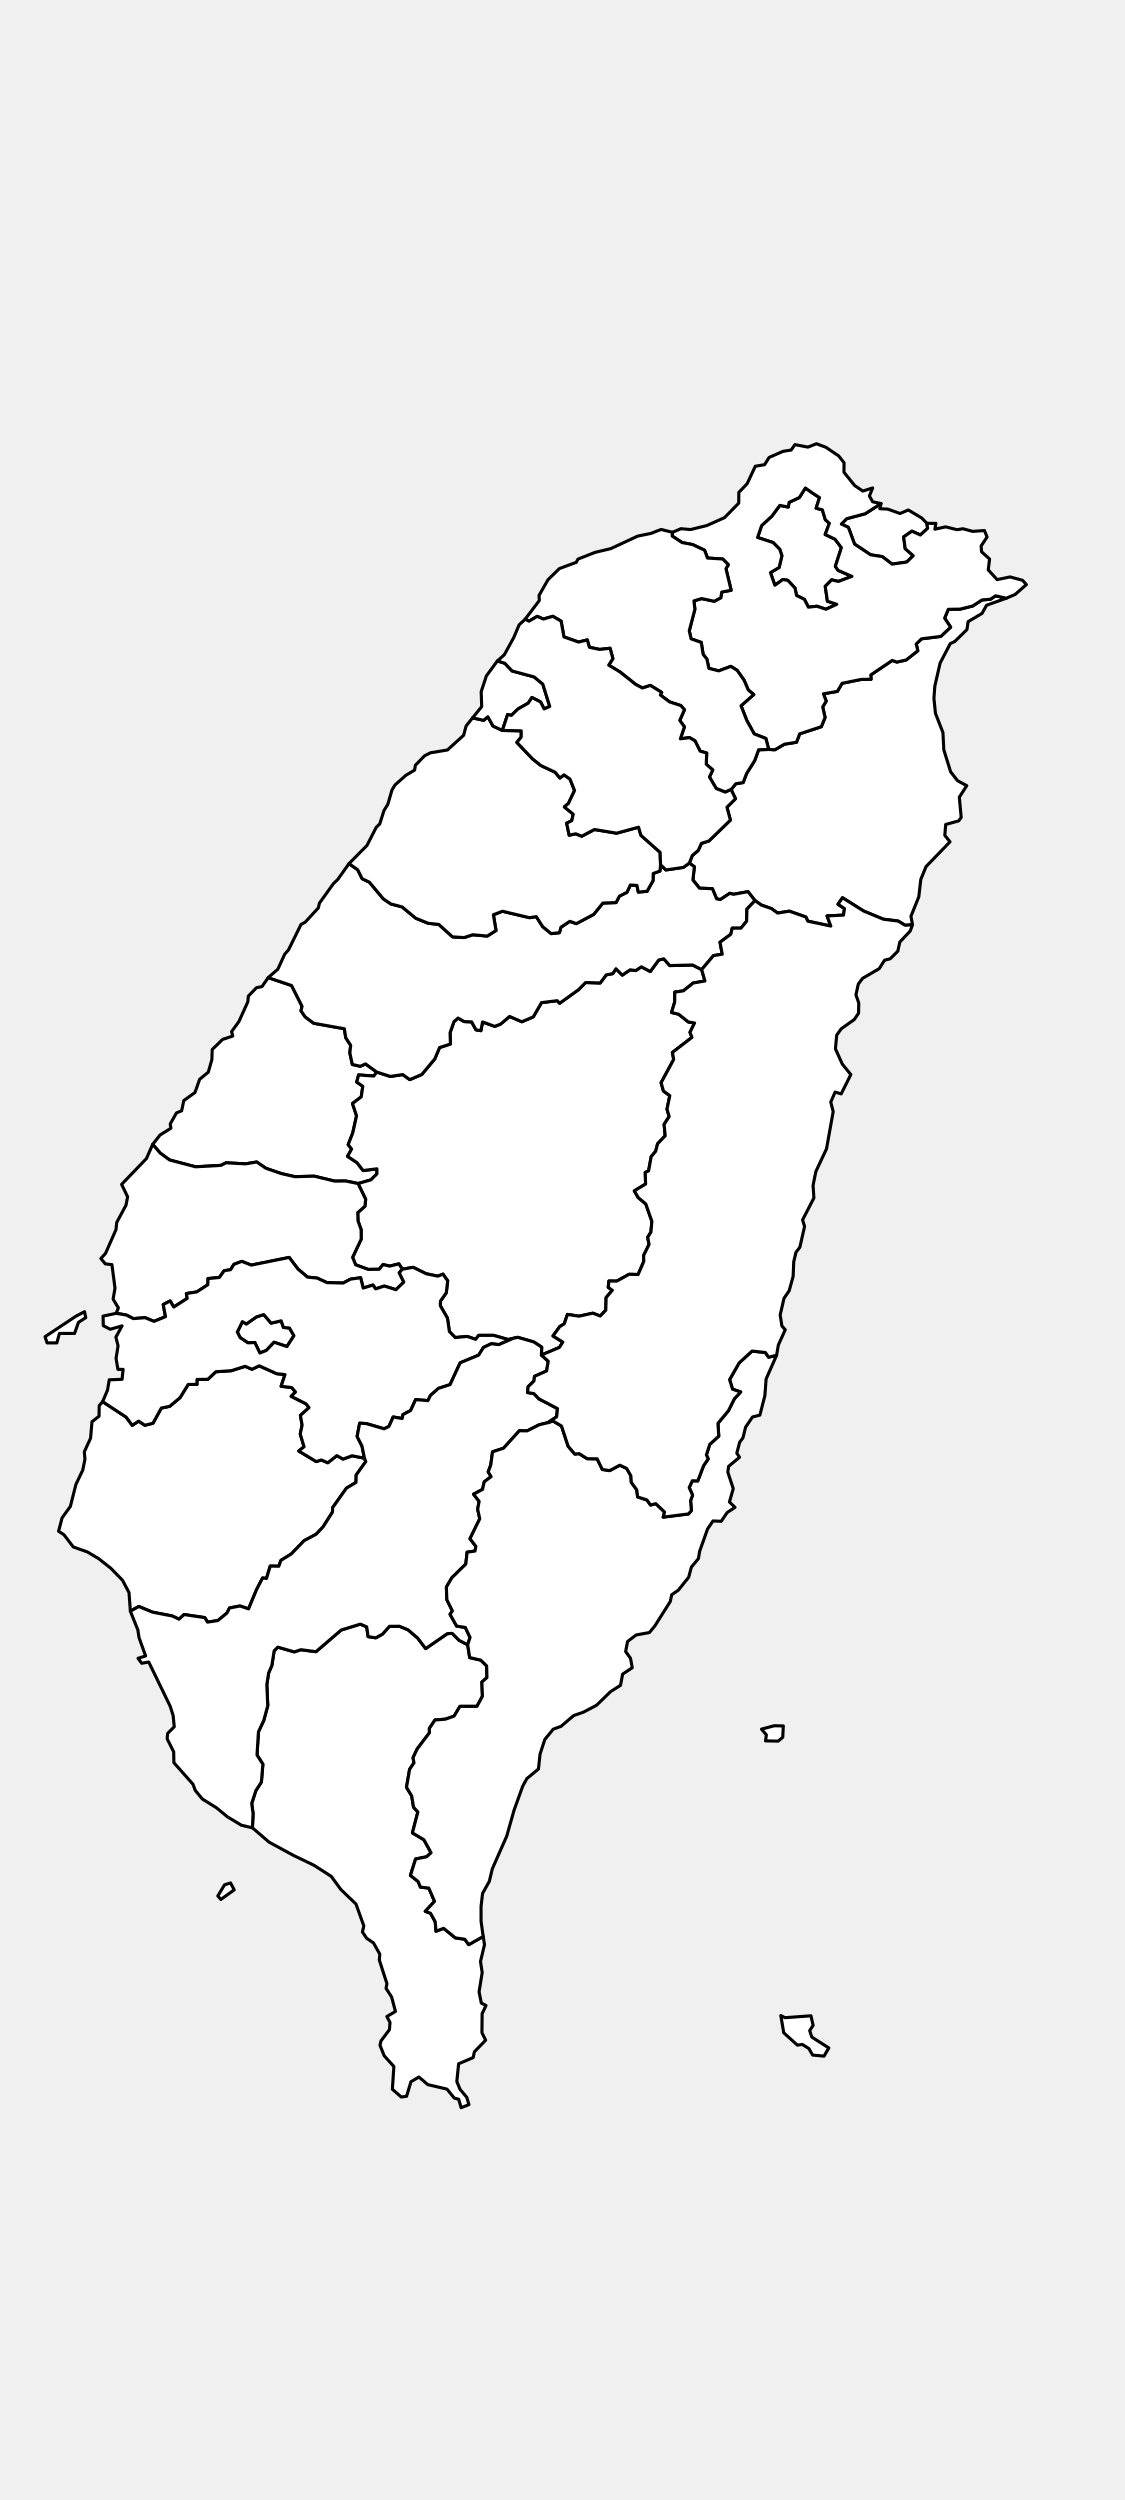
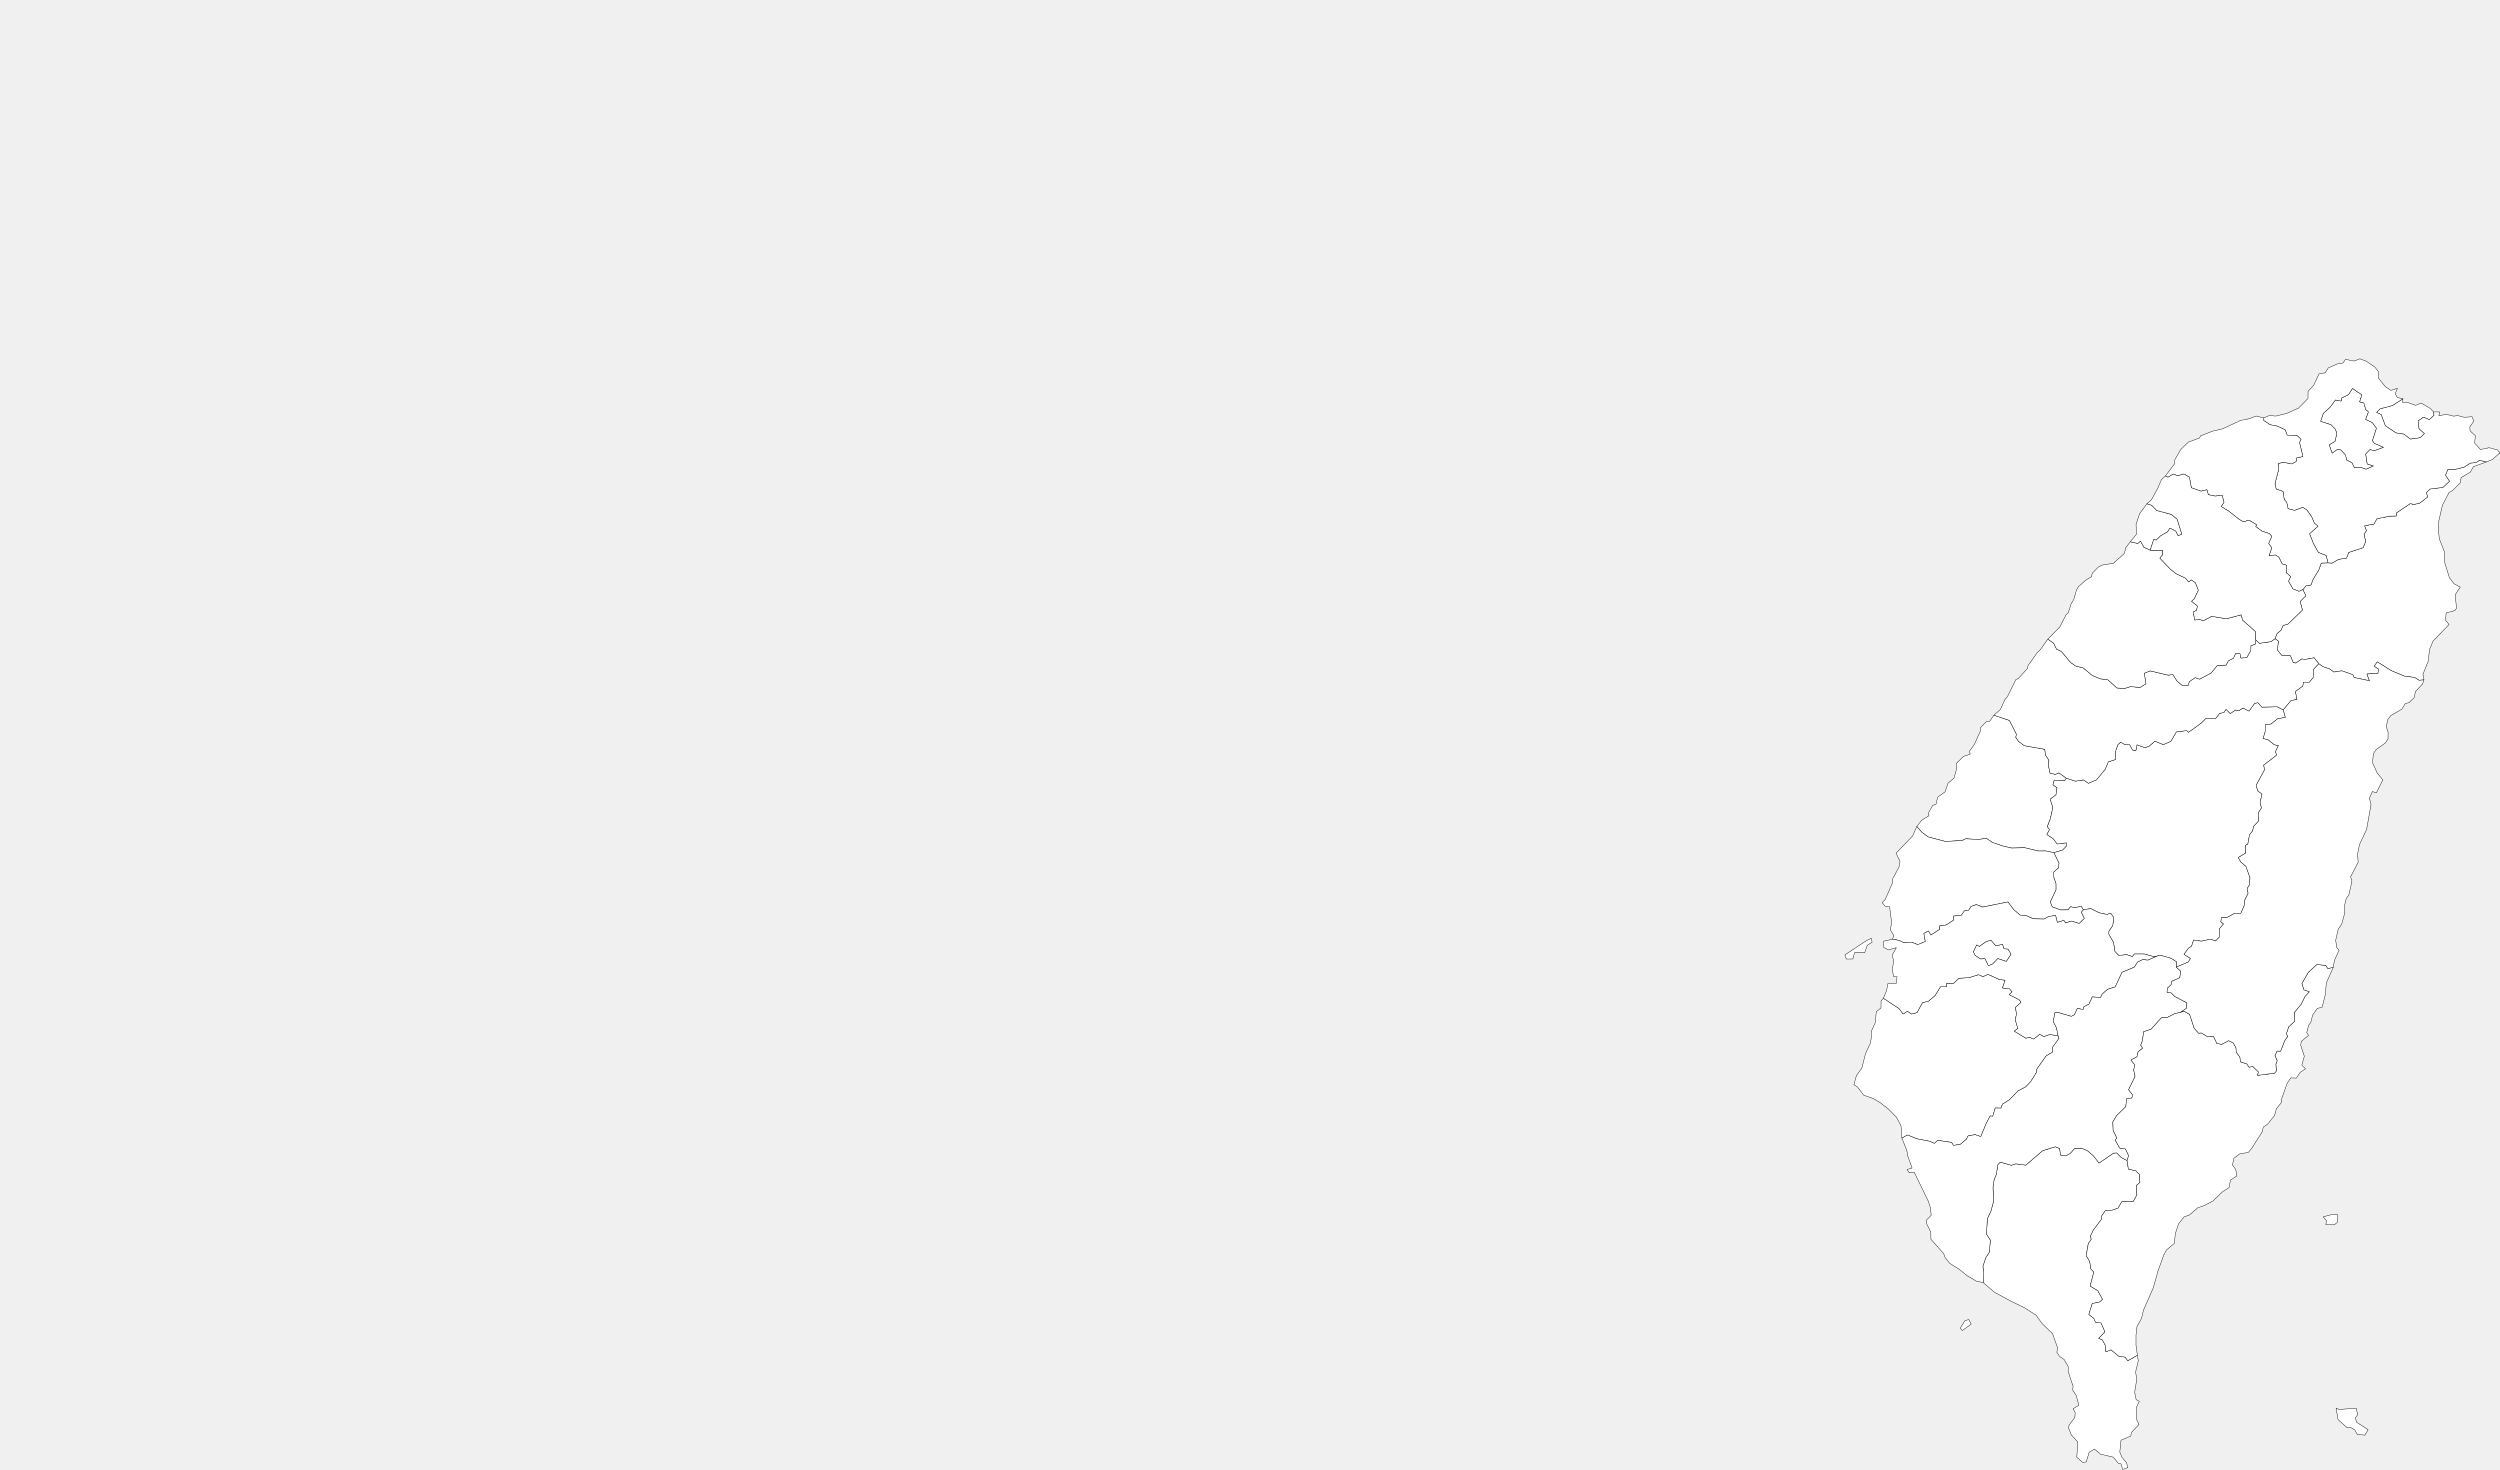
- <svg xmlns="http://www.w3.org/2000/svg" version="1.2" baseProfile="tiny" width="100vh" height="100vh" preserveAspectRatio="xMidYMid meet" viewBox="435 15 180 400" stroke-linecap="round" stroke-linejoin="round">
+ <svg xmlns="http://www.w3.org/2000/svg" version="1.2" baseProfile="tiny" width="100vh" height="100vh" preserveAspectRatio="xMidYMid meet" stroke-linecap="round" stroke-linejoin="round">
+   <animate attributeName="viewBox" dur="0.5s" fill="freeze" />
  <g id="COUNTY_MOI_1130718">
    <style>
            path {
            fill: white;
            stroke: black;
-             stroke-width: 0.5;
+             stroke-width: 0.1;
            }
            path:hover {
            fill: #4169E1;
            cursor:pointer;
            }
            .active{
            fill:#4169E1;
            }
        </style>
    <path id="宜蘭縣" d="M 596.02 110.71 592.85 111.84 592.12 113.15 589.9 114.46 589.71 115.73 587.76 117.64 587.04 117.98 585.42 121.09 584.57 124.78 584.43 126.74 584.67 129.13 585.87 132.21 586.01 134.98 587.1 138.49 588.2 139.91 589.68 140.71 588.49 142.55 588.79 145.8 588.39 146.34 586.31 146.92 586.17 148.66 587 149.69 583.17 153.65 582.33 155.69 582.01 158.48 580.75 161.61 581 162.96 579.83 163.05 578.7 162.37 576.32 162.07 573.17 160.76 569.8 158.64 569.08 159.68 570.12 160.37 569.96 161.42 567.33 161.55 567.93 163.17 564.25 162.39 563.94 161.72 561.29 160.79 559.41 161.09 558.42 160.37 556.81 159.81 555.8 159.1 554.68 157.67 552.35 158.09 551.77 157.93 550.25 158.93 549.66 158.82 548.98 157.19 546.91 157.11 545.86 155.79 546.1 153.68 545.29 153.09 545.76 151.89 546.72 151.06 547.22 149.94 548.42 149.56 551.86 146.22 551.31 144.16 552.68 142.79 551.97 141.33 552.73 140.4 553.9 140.21 554.45 138.77 555.75 136.69 556.38 134.96 557.99 134.91 558.98 134.96 560.51 134.07 562.44 133.76 562.95 132.41 566.41 131.27 567.01 129.8 566.63 128.11 567.19 127.18 566.75 126.01 568.98 125.62 569.73 124.33 572.76 123.71 574.37 123.68 574.33 122.98 577.75 120.67 578.49 120.93 579.97 120.6 581.85 119.12 581.59 118.04 582.44 117.21 585.52 116.83 587.1 115.35 586.14 113.91 586.72 112.49 588.62 112.46 590.63 111.96 592.12 110.99 593.47 110.88 594.29 110.33 596.02 110.71 Z" />
    <path id="彰化縣" d="M 477.91 171.42 481.65 172.68 483.33 176.01 483.16 176.72 483.83 177.7 485.19 178.72 490.1 179.6 490.32 181.04 491.11 182.24 490.98 183.46 491.37 185.31 492.64 185.6 493.49 185.23 495.28 186.53 494.81 187.17 492.38 186.99 492.07 188.12 493.05 188.81 492.8 190.5 491.4 191.56 492.05 193.53 491.44 196.28 490.71 198.14 491.26 198.85 490.61 200.02 492.12 201.02 493.1 202.29 495.3 202.01 495.31 202.82 494.34 203.78 492.29 204.37 490.3 203.96 488.55 203.98 485.28 203.19 482.17 203.27 479.99 202.77 477.55 201.93 476.07 200.92 474.29 201.22 471.16 201.05 470.36 201.46 466.29 201.69 462.14 200.6 460.65 199.51 459.43 198.1 460.6 196.61 462.35 195.51 462.23 194.84 463.24 193.06 464.06 192.73 464.41 191.09 466.2 189.8 466.94 187.69 468.33 186.54 468.9 184.53 468.95 182.93 470.61 181.31 472.24 180.77 472.06 180.05 473.23 178.44 474.65 175.3 474.74 174.37 476.04 173.03 476.92 172.85 477.91 171.42 Z" />
    <path id="南投縣" d="M 547.27 170.14 547.79 171.96 545.92 172.28 544.34 173.54 542.97 173.73 542.95 175.33 542.45 177 543.58 177.27 545.15 178.52 546.13 178.68 545.4 180.17 545.71 180.98 542.59 183.39 542.79 184.52 540.78 188.23 541.15 189.56 542.17 190.3 541.72 192.47 542.07 193.64 541.26 194.89 541.43 196.73 540.22 198 539.91 199.2 539.19 200.07 538.78 202.33 538.24 202.61 538.3 204.44 536.49 205.54 537.11 206.6 538.33 207.64 539.3 210.4 539.15 212.14 538.63 212.96 538.85 214.12 537.98 215.87 538.01 216.83 537.1 218.92 535.65 218.89 533.68 219.98 532.43 219.96 532.32 220.97 532.97 221.45 531.98 222.61 531.93 224.63 531.04 225.56 529.85 225.11 527.64 225.59 525.79 225.31 525.29 226.8 524.56 227.26 523.48 228.75 525.05 229.74 524.5 230.59 521.62 231.81 521.67 230.54 520.4 229.71 517.82 228.97 517.1 229.14 516.32 229.33 513.97 228.66 511.6 228.66 511.1 229.29 509.75 228.83 507.83 229.01 506.9 228.05 506.59 225.9 505.45 223.92 505.47 223.17 506.4 221.85 506.63 219.93 505.87 218.86 505.06 219.19 503.18 218.8 501.1 217.77 499.37 218.08 498.82 217.22 497.35 217.58 496.29 217.33 495.67 218.08 493.92 218.11 491.9 217.37 491.41 216.18 492.79 213.26 492.78 211.75 492.28 210.34 492.24 209.02 493.39 207.99 493.51 206.9 492.29 204.37 494.34 203.78 495.31 202.82 495.3 202.01 493.1 202.29 492.12 201.02 490.61 200.02 491.26 198.85 490.71 198.14 491.44 196.28 492.05 193.53 491.4 191.56 492.8 190.5 493.05 188.81 492.07 188.12 492.38 186.99 494.81 187.17 495.28 186.53 497.45 187.23 499.44 186.93 500.56 187.74 502.48 186.92 504.56 184.43 505.33 182.61 507.07 182.04 507.01 180.24 507.62 178.48 508.29 177.89 509.26 178.45 510.46 178.5 511.16 179.77 511.94 179.91 512.21 178.51 514.16 179.22 515.1 178.85 516.53 177.63 518.49 178.48 520.32 177.7 521.64 175.42 524.15 175.11 524.54 175.52 527.58 173.33 528.7 172.2 531.02 172.28 532 170.98 533.04 170.78 533.55 170 534.57 171.02 535.82 170.17 536.71 170.29 537.62 169.69 539.05 170.44 540.39 168.6 541.2 168.41 542.16 169.49 545.82 169.4 547.27 170.14 Z" />
    <path id="雲林縣" d="M 448.53 224.87 448.72 225.83 447.55 226.58 446.93 228.35 444.51 228.35 444.1 229.86 442.53 229.86 442.21 228.87 447.17 225.58 448.53 224.87 Z M 492.29 204.37 493.51 206.9 493.39 207.99 492.24 209.02 492.28 210.34 492.78 211.75 492.79 213.26 491.41 216.18 491.9 217.37 493.92 218.11 495.67 218.08 496.29 217.33 497.35 217.58 498.82 217.22 499.37 218.08 498.88 218.64 499.61 220.13 498.36 221.35 496.49 220.77 495.1 221.22 494.67 220.61 493.11 221.09 492.7 219.44 491.1 219.66 489.9 220.29 487.31 220.22 485.73 219.49 484.2 219.34 482.68 218.06 481.27 216.19 475.2 217.42 473.69 216.82 472.43 217.29 471.9 218.15 470.86 218.32 470.09 219.4 468.29 219.57 468.25 220.56 466.48 221.71 464.82 221.97 464.95 222.75 462.8 224.13 462.22 223.15 461.12 223.73 461.48 225.67 459.64 226.42 458.22 225.83 456.34 225.98 455.22 225.41 453.59 225.13 453.94 224.26 453.1 222.86 453.4 221.11 452.91 217.34 451.85 217.22 451.14 216.36 451.88 215.55 453.56 211.74 453.68 210.58 455.16 207.83 455.42 206.49 454.46 204.5 458.43 200.37 459.43 198.1 460.65 199.51 462.14 200.6 466.29 201.69 470.36 201.46 471.16 201.05 474.29 201.22 476.07 200.92 477.55 201.93 479.99 202.77 482.17 203.27 485.28 203.19 488.55 203.98 490.3 203.96 492.29 204.37 Z" fill-rule="evenodd" />
    <path id="屏東縣" d="M 471.89 316.27 472.47 317.38 470.34 318.91 469.85 318.35 470.93 316.57 471.89 316.27 Z M 509.83 278.16 510.15 280.21 511.92 280.62 512.86 281.54 512.91 283.42 512.1 284.13 512.19 286.41 511.31 288.02 508.59 288.02 507.66 289.58 506.26 290.07 504.6 290.2 503.7 291.54 503.71 292.25 501.75 294.83 501.09 296.23 501.24 297.05 500.54 298.09 500.04 300.97 500.87 302.34 501.17 304.16 501.86 304.91 500.99 308.26 502.83 309.36 503.97 311.44 503.24 312.09 501.5 312.44 500.67 315.06 501.9 316.04 502.27 316.94 503.61 317.09 504.53 319.22 503.04 320.81 503.89 321.12 504.64 322.49 504.76 324 505.98 323.53 507.86 325.06 509.37 325.28 510 326.14 512.31 324.84 512.52 326.14 511.88 328.84 512.15 330.62 511.65 333.69 512.01 335.49 512.76 335.88 512.14 337.19 512.11 340.23 512.7 341.43 510.9 343.29 510.71 344.21 508.38 345.2 508.09 348.04 508.61 349.3 509.68 350.57 510.03 351.74 508.78 352.23 508.39 350.88 507.69 350.7 506.52 349.26 503.45 348.54 502.02 347.32 500.75 348.08 500.05 350.41 499.2 350.52 497.78 349.28 498.02 345.64 496.47 343.92 495.8 342.25 495.95 341.56 497.31 339.74 497.4 338.59 496.9 337.65 498.27 336.83 497.66 334.52 496.77 333.13 496.91 332.38 495.69 328.6 495.77 327.67 494.76 325.87 493.66 325.12 492.99 324.11 493.21 323.14 491.96 319.65 489.53 317.31 488 315.22 485.19 313.42 481.97 311.87 478.06 309.75 475.39 307.45 475.49 305.14 475.27 303.56 475.93 301.51 476.82 300.12 477.06 297.27 476.12 295.8 476.35 292.09 477.2 290.27 477.84 287.9 477.69 284.54 477.98 282.66 478.49 281.5 478.86 279.13 479.45 278.54 482.09 279.3 483.14 278.95 485.55 279.27 489.59 275.8 492.65 274.86 493.67 275.29 493.9 276.86 495.13 277.05 496.21 276.45 497.31 275.21 498.91 275.2 500.29 275.77 501.82 277.08 503.11 278.77 506.58 276.38 507.36 276.34 508.47 277.46 509.83 278.16 Z" fill-rule="evenodd" />
    <path id="基隆市" d="M 583.3 98.73 583.42 99.54 582.26 100.6 580.91 99.99 579.59 100.9 579.83 102.78 581.12 103.91 580.08 104.93 577.73 105.26 576.17 104.06 574.3 103.77 571.73 102.06 570.74 99.38 569.62 98.85 570.47 97.99 573.45 97.19 575.96 95.57 575.77 96.39 577.05 96.46 579 97.16 580.33 96.6 582.49 97.89 583.3 98.73 Z" />
    <path id="臺北市" d="M 565.11 93.96 566.12 94.61 565.58 96.32 566.58 96.57 567.05 98.15 567.7 98.73 567.03 100.52 568.59 101.26 569.62 102.62 568.66 105.62 569.09 106.25 571.31 107.22 569.14 108.03 568.06 107.78 567.04 108.82 567.39 111.19 568.88 111.69 567.15 112.48 565.71 112 564.34 112.15 563.7 110.89 562.44 110.27 562.2 109.1 561.06 107.86 560.27 107.72 558.98 108.64 558.27 106.62 559.66 105.79 560.1 103.92 559.76 102.89 558.7 101.81 556.21 101 556.86 99.09 558.49 97.59 559.77 95.86 561.12 96.13 561.25 95.38 562.9 94.6 563.86 93.08 565.11 93.96 Z" />
    <path id="新北市" d="M 575.96 95.57 573.45 97.19 570.47 97.99 569.62 98.85 570.74 99.38 571.73 102.06 574.3 103.77 576.17 104.06 577.73 105.26 580.08 104.93 581.12 103.91 579.83 102.78 579.59 100.9 580.91 99.99 582.26 100.6 583.42 99.54 583.3 98.73 584.74 98.74 584.58 99.67 586.3 99.3 588.12 99.75 589.08 99.6 590.62 100.02 592.51 99.89 592.93 100.92 591.98 102.36 592.05 103.28 593.33 104.45 593.12 106.18 594.54 107.74 596.61 107.31 598.61 107.85 599.22 108.54 597.41 110.12 596.02 110.71 594.29 110.33 593.47 110.88 592.12 110.99 590.63 111.96 588.62 112.46 586.72 112.49 586.14 113.91 587.1 115.35 585.52 116.83 582.44 117.21 581.59 118.04 581.85 119.12 579.97 120.6 578.49 120.93 577.75 120.67 574.33 122.98 574.37 123.68 572.76 123.71 569.73 124.33 568.98 125.62 566.75 126.01 567.19 127.18 566.63 128.11 567.01 129.8 566.41 131.27 562.95 132.41 562.44 133.76 560.51 134.07 558.98 134.96 557.99 134.91 557.54 133.16 555.67 132.42 554.49 130.28 553.56 127.92 555.6 126.13 554.72 125.4 554.07 123.87 552.95 122.26 551.94 121.62 550 122.34 548.42 121.94 548.1 120.46 547.5 119.7 547.2 117.79 545.57 117.21 545.28 115.93 546.18 112.47 546.03 111.14 547.25 110.77 549.29 111.2 550.33 110.64 550.48 109.73 551.98 109.44 551.15 105.99 551.53 105.35 550.64 104.44 548.2 104.29 547.73 103.03 545.84 102.14 544.13 101.81 542.55 100.77 542.6 100.17 543.95 99.59 545.48 99.73 548.09 99.09 550.93 97.82 553.2 95.5 553.21 93.79 554.54 92.4 555.85 89.6 557.33 89.35 558.06 88.19 560.29 87.21 561.58 87.01 562.19 86.14 564.27 86.54 565.63 86 567.15 86.57 569.19 87.95 570.05 89.04 570.03 90.56 571.75 92.69 573.05 93.57 574.63 93.07 574.1 94.36 574.63 95.29 575.96 95.57 Z M 565.11 93.96 563.86 93.08 562.9 94.6 561.25 95.38 561.12 96.13 559.77 95.86 558.49 97.59 556.86 99.09 556.21 101 558.7 101.81 559.76 102.89 560.1 103.92 559.66 105.79 558.27 106.62 558.98 108.64 560.27 107.72 561.06 107.86 562.2 109.1 562.44 110.27 563.7 110.89 564.34 112.15 565.71 112 567.15 112.48 568.88 111.69 567.39 111.19 567.04 108.82 568.06 107.78 569.14 108.03 571.31 107.22 569.09 106.25 568.66 105.62 569.62 102.62 568.59 101.26 567.03 100.52 567.7 98.73 567.05 98.15 566.58 96.57 565.58 96.32 566.12 94.61 565.11 93.96 Z" fill-rule="evenodd" />
    <path id="臺中市" d="M 555.8 159.1 554.51 160.46 554.46 162.39 553.55 163.51 552.15 163.51 551.94 164.47 550.2 165.76 550.56 167.67 549.15 167.9 547.27 170.14 545.82 169.4 542.16 169.49 541.2 168.41 540.39 168.6 539.05 170.44 537.62 169.69 536.71 170.29 535.82 170.17 534.57 171.02 533.55 170 533.04 170.78 532 170.98 531.02 172.28 528.7 172.2 527.58 173.33 524.54 175.52 524.15 175.11 521.64 175.42 520.32 177.7 518.49 178.48 516.53 177.63 515.1 178.85 514.16 179.22 512.21 178.51 511.94 179.91 511.16 179.77 510.46 178.5 509.26 178.45 508.29 177.89 507.62 178.48 507.01 180.24 507.07 182.04 505.33 182.61 504.56 184.43 502.48 186.92 500.56 187.74 499.44 186.93 497.45 187.23 495.28 186.53 493.49 185.23 492.64 185.6 491.37 185.31 490.98 183.46 491.11 182.24 490.32 181.04 490.1 179.6 485.19 178.72 483.83 177.7 483.16 176.72 483.33 176.01 481.65 172.68 477.91 171.42 479.45 170.08 480.56 167.66 481.16 166.98 483.16 162.92 483.83 162.55 485.94 160.26 486.11 159.5 488.34 156.39 489.04 155.72 490.84 153.18 492.23 154.16 492.94 155.59 494.11 156.15 496.33 158.81 497.53 159.63 499.33 160.1 501.53 161.92 503.51 162.72 505.21 162.91 507.41 164.9 509.26 165.01 510.64 164.56 512.96 164.77 514.36 163.88 513.94 161.36 515.39 160.8 519.73 161.83 520.8 161.66 521.84 163.27 523.19 164.38 524.51 164.23 524.75 163.35 526.17 162.41 527.21 162.78 529.98 161.31 531.46 159.49 533.57 159.41 534.1 158.38 535.31 157.77 535.86 156.6 536.91 156.67 537.13 157.73 538.53 157.61 539.49 155.89 539.51 154.76 540.59 154.37 540.69 153.36 541.55 154.19 544.35 153.78 545.29 153.09 546.1 153.68 545.86 155.79 546.91 157.11 548.98 157.19 549.66 158.82 550.25 158.93 551.77 157.93 552.35 158.09 554.68 157.67 555.8 159.1 Z" />
    <path id="臺南市" d="M 493.31 248.31 493.53 248.85 491.99 251 491.96 252.18 490.43 253.11 488.22 256.23 488.2 256.93 486.71 259.28 485.57 260.49 483.67 261.5 481.6 263.64 479.95 264.66 479.61 265.6 478.24 265.57 477.64 267.55 477.02 267.48 476.06 269.32 474.77 272.42 473.4 271.96 471.72 272.28 471.32 273.08 469.86 274.29 468.2 274.54 467.77 273.82 464.45 273.33 463.64 274.07 462.57 273.56 459.41 272.95 457.21 272.04 455.86 272.79 455.64 269.81 454.6 267.84 452.73 265.92 450.81 264.4 449 263.32 446.72 262.51 445.23 260.55 444.37 260 444.94 257.85 446.26 256.02 447.15 252.5 448.25 250.19 448.59 248.48 448.49 247.29 449.49 245.11 449.72 242.48 450.85 241.59 450.87 239.91 451.42 239.26 455.19 241.74 456.16 243.05 457.18 242.38 458.17 243.04 459.47 242.72 460.81 240.29 462.15 240.01 463.8 238.63 465.11 236.51 466.51 236.5 466.52 235.71 468.25 235.69 469.53 234.48 472 234.31 474.22 233.61 475.31 234.08 476.48 233.53 479.28 234.79 480.6 234.93 479.98 236.8 481.68 237.01 482.28 237.72 481.59 238.41 483.97 239.61 484.44 240.22 483.07 241.47 483.34 243.01 483.04 244.44 483.65 246.48 482.8 247.16 485.6 248.85 486.41 248.59 487.45 249.04 488.89 247.9 489.89 248.45 491.34 247.92 493.31 248.31 Z" />
    <path id="桃園市" d="M 542.6 100.17 542.55 100.77 544.13 101.81 545.84 102.14 547.73 103.03 548.2 104.29 550.64 104.44 551.53 105.35 551.15 105.99 551.98 109.44 550.48 109.73 550.33 110.64 549.29 111.2 547.25 110.77 546.03 111.14 546.18 112.47 545.28 115.93 545.57 117.21 547.2 117.79 547.5 119.7 548.1 120.46 548.42 121.94 550 122.34 551.94 121.62 552.95 122.26 554.07 123.87 554.72 125.4 555.6 126.13 553.56 127.92 554.49 130.28 555.67 132.42 557.54 133.16 557.99 134.91 556.38 134.96 555.75 136.69 554.45 138.77 553.9 140.21 552.73 140.4 551.97 141.33 551.05 141.74 549.6 141.17 548.51 139.32 549.04 138.2 548 137.28 548.07 135.49 547.02 135.18 546.2 133.54 545.33 133.02 543.86 133.21 544.5 131.3 543.76 130.26 544.51 128.56 543.93 127.89 542.14 127.31 540.66 126.2 540.87 125.79 539.07 124.67 537.77 125.08 536.68 124.49 534.22 122.53 532.39 121.42 533.06 120.38 532.61 118.72 530.95 118.91 529.31 118.57 528.96 117.39 527.57 117.73 525.23 116.91 524.77 114.37 523.45 113.61 521.94 114.05 520.95 113.62 519.64 114.39 519.02 114.08 521.29 111.08 521.25 110.26 522.67 107.77 524.49 105.98 527.21 104.97 527.47 104.46 530.21 103.38 532.73 102.78 537.02 100.78 539.18 100.34 540.76 99.71 542.6 100.17 Z" />
    <path id="苗栗縣" d="M 515.38 131.87 518.39 131.93 518.4 132.91 517.7 133.79 520.2 136.41 521.55 137.49 523.81 138.55 524.59 139.48 525.24 138.98 526.2 139.65 526.93 141.48 525.95 143.55 525.3 144.11 526.71 145.27 526.49 146.3 525.67 146.71 526.07 148.63 527.12 148.41 528.08 148.79 530.11 147.72 533.66 148.31 537.17 147.35 537.54 148.64 540.62 151.38 540.69 153.36 540.59 154.37 539.51 154.76 539.49 155.89 538.53 157.61 537.13 157.73 536.91 156.67 535.86 156.6 535.31 157.77 534.1 158.38 533.57 159.41 531.46 159.49 529.98 161.31 527.21 162.78 526.17 162.41 524.75 163.35 524.51 164.23 523.19 164.38 521.84 163.27 520.8 161.66 519.73 161.83 515.39 160.8 513.94 161.36 514.36 163.88 512.96 164.77 510.64 164.56 509.26 165.01 507.41 164.9 505.21 162.91 503.51 162.72 501.53 161.92 499.33 160.1 497.53 159.63 496.33 158.81 494.11 156.15 492.94 155.59 492.23 154.16 490.84 153.18 493.71 150.28 495.2 147.37 495.76 146.83 496.44 144.68 497.05 143.69 497.72 141.39 498.19 140.61 499.94 139.05 501.33 138.22 501.47 137.43 502.94 135.92 503.89 135.44 506.58 135 509.17 132.66 509.58 131.16 510.61 129.86 512.39 130.25 513.06 129.68 513.88 131.17 515.38 131.87 Z" />
    <path id="嘉義市" d="M 477.2 225.33 478.38 226.7 479.99 226.33 480.35 227.39 481.32 227.48 482.03 228.72 480.91 230.45 478.85 229.76 477.62 231.07 476.58 231.48 475.77 229.8 474.67 229.86 473.42 229.02 472.97 228.13 473.78 226.46 474.42 226.83 476.03 225.7 477.2 225.33 Z" />
    <path id="嘉義縣" d="M 499.37 218.08 501.1 217.77 503.18 218.8 505.06 219.19 505.87 218.86 506.63 219.93 506.4 221.85 505.47 223.17 505.45 223.92 506.59 225.9 506.9 228.05 507.83 229.01 509.75 228.83 511.1 229.29 511.6 228.66 513.97 228.66 516.32 229.33 517.1 229.14 514.82 230.14 513.6 230 512.35 230.6 511.59 231.82 508.63 233.05 507.01 236.54 505.15 237.14 503.88 238.27 503.47 239.1 501.5 238.94 500.7 240.69 499.48 241.32 499.35 241.96 497.91 241.72 497.23 243.23 496.45 243.61 493.62 242.78 492.55 242.71 492.14 244.84 492.92 246.37 493.31 248.31 491.34 247.92 489.89 248.45 488.89 247.9 487.45 249.04 486.41 248.59 485.6 248.85 482.8 247.16 483.65 246.48 483.04 244.44 483.34 243.01 483.07 241.47 484.44 240.22 483.97 239.61 481.59 238.41 482.28 237.72 481.68 237.01 479.98 236.8 480.6 234.93 479.28 234.79 476.48 233.53 475.31 234.08 474.22 233.61 472 234.31 469.53 234.48 468.25 235.69 466.52 235.71 466.51 236.5 465.11 236.51 463.8 238.63 462.15 240.01 460.81 240.29 459.47 242.72 458.17 243.04 457.18 242.38 456.16 243.05 455.19 241.74 451.42 239.26 452.2 237.43 452.48 235.77 454.53 235.69 454.7 234.1 453.87 234.1 453.57 232.34 453.89 230.33 453.54 228.94 454.53 227.14 452.63 227.68 451.53 227.11 451.49 225.58 453.59 225.13 455.22 225.41 456.34 225.98 458.22 225.83 459.64 226.42 461.48 225.67 461.12 223.73 462.22 223.15 462.8 224.13 464.95 222.75 464.82 221.97 466.48 221.71 468.25 220.56 468.29 219.57 470.09 219.4 470.86 218.32 471.9 218.15 472.43 217.29 473.69 216.82 475.2 217.42 481.27 216.19 482.68 218.06 484.2 219.34 485.73 219.49 487.31 220.22 489.9 220.29 491.1 219.66 492.7 219.44 493.11 221.09 494.67 220.61 495.1 221.22 496.49 220.77 498.36 221.35 499.61 220.13 498.88 218.64 499.37 218.08 Z M 477.2 225.33 476.03 225.7 474.42 226.83 473.78 226.46 472.97 228.13 473.42 229.02 474.67 229.86 475.77 229.8 476.58 231.48 477.62 231.07 478.85 229.76 480.91 230.45 482.03 228.72 481.32 227.48 480.35 227.39 479.99 226.33 478.38 226.7 477.2 225.33 Z" fill-rule="evenodd" />
    <path id="高雄市" d="M 521.62 231.81 522.72 232.8 522.46 234.35 520.52 235.22 520.44 235.96 519.5 236.87 519.42 237.81 520.43 237.98 521.24 238.82 524.2 240.38 524.06 241.69 522.65 242.63 521.27 242.97 519.34 243.94 518.1 243.92 515.57 246.71 513.81 247.29 513.52 249.43 513.11 250.49 513.58 251.26 512.48 252.09 512.21 253.3 510.77 254.07 511.66 255.21 511.43 256.49 511.76 258.01 510.2 261.19 511.14 262.42 511 263.17 509.74 263.35 509.53 265.25 507.3 267.44 506.42 268.93 506.5 270.96 507.38 272.74 507.01 273.29 508.06 275.17 509.45 275.39 510.21 276.99 509.83 278.16 508.47 277.46 507.36 276.34 506.58 276.38 503.11 278.77 501.82 277.08 500.29 275.77 498.91 275.2 497.31 275.21 496.21 276.45 495.13 277.05 493.9 276.86 493.67 275.29 492.65 274.86 489.59 275.8 485.55 279.27 483.14 278.95 482.09 279.3 479.45 278.54 478.86 279.13 478.49 281.5 477.98 282.66 477.69 284.54 477.84 287.9 477.2 290.27 476.35 292.09 476.12 295.8 477.06 297.27 476.82 300.12 475.93 301.51 475.27 303.56 475.49 305.14 475.39 307.45 473.63 307.04 471.39 305.69 469.64 304.25 467.36 302.83 466.24 301.46 465.88 300.48 462.82 297.03 462.79 295.29 461.74 293.21 461.83 292.33 462.88 291.29 462.7 289.49 462.23 288 458.8 280.93 457.67 281.12 457.09 280.33 458.3 279.95 457.24 277.01 457.06 275.8 455.86 272.79 457.21 272.04 459.41 272.95 462.57 273.56 463.64 274.07 464.45 273.33 467.77 273.82 468.2 274.54 469.86 274.29 471.32 273.08 471.72 272.28 473.4 271.96 474.77 272.42 476.06 269.32 477.02 267.48 477.64 267.55 478.24 265.57 479.61 265.6 479.95 264.66 481.6 263.64 483.67 261.5 485.57 260.49 486.71 259.28 488.2 256.93 488.22 256.23 490.43 253.11 491.96 252.18 491.99 251 493.53 248.85 493.31 248.31 492.92 246.37 492.14 244.84 492.55 242.71 493.62 242.78 496.45 243.61 497.23 243.23 497.91 241.72 499.35 241.96 499.48 241.32 500.7 240.69 501.5 238.94 503.47 239.1 503.88 238.27 505.15 237.14 507.01 236.54 508.63 233.05 511.59 231.82 512.35 230.6 513.6 230 514.82 230.14 517.1 229.14 517.82 228.97 520.4 229.71 521.67 230.54 521.62 231.81 Z" />
    <path id="臺東縣" d="M 559.93 337.49 560.6 337.83 564.75 337.53 565.1 339.06 564.55 339.89 564.88 340.93 567.61 342.67 566.84 343.98 565.02 343.81 564.42 342.77 563.37 342.11 562.58 342.22 560.4 340.25 559.93 337.49 Z M 558.89 291.12 560.33 291.15 560.24 292.96 559.51 293.58 557.48 293.54 557.62 292.58 556.84 291.66 558.89 291.12 Z M 559.25 231.85 557.58 235.63 557.38 238.3 556.58 241.42 555.41 241.71 554.3 243.33 553.87 245.06 553.36 245.72 552.89 247.5 553.32 248.17 551.58 249.61 551.45 250.55 552.32 253.18 551.71 255.31 552.6 256.18 551.35 257 550.39 258.41 549.08 258.35 548.21 259.64 546.94 263.21 546.75 264.37 545.62 265.74 545.19 267.35 543.53 269.43 542.47 270.16 542.25 271.23 539.76 275.17 538.9 276.21 536.79 276.59 535.41 277.64 535.1 279.24 535.88 280.33 536.16 281.84 534.62 282.86 534.28 284.65 532.7 285.65 530.45 287.84 528.34 288.95 526.79 289.49 524.76 291.22 523.51 291.67 522.17 293.32 521.41 295.65 521.15 298.04 519.3 299.57 518.64 300.77 517.25 304.63 516.08 308.77 513.77 314.01 513.29 316.02 512.21 317.94 511.97 320.02 511.97 322.41 512.31 324.84 510 326.14 509.37 325.28 507.86 325.06 505.98 323.53 504.76 324 504.64 322.49 503.89 321.12 503.04 320.81 504.53 319.22 503.61 317.09 502.27 316.94 501.9 316.04 500.67 315.06 501.5 312.44 503.24 312.09 503.97 311.44 502.83 309.36 500.99 308.26 501.86 304.91 501.17 304.16 500.87 302.34 500.04 300.97 500.54 298.09 501.24 297.05 501.09 296.23 501.75 294.83 503.71 292.25 503.7 291.54 504.6 290.2 506.26 290.07 507.66 289.58 508.59 288.02 511.31 288.02 512.19 286.41 512.1 284.13 512.91 283.42 512.86 281.54 511.92 280.62 510.15 280.21 509.83 278.16 510.21 276.99 509.45 275.39 508.06 275.17 507.01 273.29 507.38 272.74 506.5 270.96 506.42 268.93 507.3 267.44 509.53 265.25 509.74 263.35 511 263.17 511.14 262.42 510.2 261.19 511.76 258.01 511.43 256.49 511.66 255.21 510.77 254.07 512.21 253.3 512.48 252.09 513.58 251.26 513.11 250.49 513.52 249.43 513.81 247.29 515.57 246.71 518.1 243.92 519.34 243.94 521.27 242.97 522.65 242.63 523.47 242.35 524.84 243.16 525.91 246.41 526.97 247.65 527.66 247.58 528.95 248.39 530.55 248.41 531.37 250.11 532.53 250.3 534.17 249.43 535.26 249.94 535.94 251.13 536.01 252.18 536.88 253.37 537.02 254.51 538.51 254.99 539.09 255.8 539.94 255.59 541.33 256.93 541.11 257.74 545.15 257.23 545.62 256.7 545.49 255.1 545.81 254.22 545.27 253.02 545.77 251.92 546.64 251.95 547.57 249.51 548.31 248.42 548.02 247.78 548.56 246.1 550 244.78 549.87 242.73 551.55 240.71 552.49 238.81 553.51 237.71 552.21 237.28 551.73 235.74 553.26 233.06 555.33 231.17 557.46 231.4 557.98 232.15 559.25 231.85 Z" fill-rule="evenodd" />
    <path id="花蓮縣" d="M 581 162.96 580.64 163.95 578.97 165.73 578.65 167.19 577.42 168.41 576.53 168.63 575.68 169.98 573.02 171.53 572.33 172.44 571.95 174.18 572.4 175.47 572.37 177.11 571.69 178.12 569.6 179.6 568.87 180.62 568.67 182.82 569.77 185.26 571.13 186.93 569.59 190.02 568.62 189.73 567.92 191.33 568.31 192.85 567.24 198.82 565.54 202.43 565.09 204.66 565.22 206.68 563.41 210.18 563.73 211.23 562.98 214.55 562.36 215.36 562 216.86 561.9 219.23 561.27 221.51 560.44 222.73 559.83 225.39 560.1 227.15 560.64 227.76 559.54 230.19 559.25 231.85 557.98 232.15 557.46 231.4 555.33 231.17 553.26 233.06 551.73 235.74 552.21 237.28 553.51 237.71 552.49 238.81 551.55 240.71 549.87 242.73 550 244.78 548.56 246.1 548.02 247.78 548.31 248.42 547.57 249.51 546.64 251.95 545.77 251.92 545.27 253.02 545.81 254.22 545.49 255.1 545.62 256.7 545.15 257.23 541.11 257.74 541.33 256.93 539.94 255.59 539.09 255.8 538.51 254.99 537.02 254.51 536.88 253.37 536.01 252.18 535.94 251.13 535.26 249.94 534.17 249.43 532.53 250.3 531.37 250.11 530.55 248.41 528.95 248.39 527.66 247.58 526.97 247.65 525.91 246.41 524.84 243.16 523.47 242.35 522.65 242.63 524.06 241.69 524.2 240.38 521.24 238.82 520.43 237.98 519.42 237.81 519.5 236.87 520.44 235.96 520.52 235.22 522.46 234.35 522.72 232.8 521.62 231.81 524.5 230.59 525.05 229.74 523.48 228.75 524.56 227.26 525.29 226.8 525.79 225.31 527.64 225.59 529.85 225.11 531.04 225.56 531.93 224.63 531.98 222.61 532.97 221.45 532.32 220.97 532.43 219.96 533.68 219.98 535.65 218.89 537.1 218.92 538.01 216.83 537.98 215.87 538.85 214.12 538.63 212.96 539.15 212.14 539.3 210.4 538.33 207.64 537.11 206.6 536.49 205.54 538.3 204.44 538.24 202.61 538.78 202.33 539.19 200.07 539.91 199.2 540.22 198 541.43 196.73 541.26 194.89 542.07 193.64 541.72 192.47 542.17 190.3 541.15 189.56 540.78 188.23 542.79 184.52 542.59 183.39 545.71 180.98 545.4 180.17 546.13 178.68 545.15 178.52 543.58 177.27 542.45 177 542.95 175.33 542.97 173.73 544.34 173.54 545.92 172.28 547.79 171.96 547.27 170.14 549.15 167.9 550.56 167.67 550.2 165.76 551.94 164.47 552.15 163.51 553.55 163.51 554.46 162.39 554.51 160.46 555.8 159.1 556.81 159.81 558.42 160.37 559.41 161.09 561.29 160.79 563.94 161.72 564.25 162.39 567.93 163.17 567.33 161.55 569.96 161.42 570.12 160.37 569.08 159.68 569.8 158.64 573.17 160.76 576.32 162.07 578.7 162.37 579.83 163.05 581 162.96 Z" />
    <path id="新竹市" d="M 515.38 131.87 513.88 131.17 513.06 129.68 512.39 130.25 510.61 129.86 512.07 128.06 511.99 125.67 512.82 123.15 514.58 120.75 515.77 121.12 516.93 122.35 520.46 123.31 521.85 124.46 522.96 128.03 522.06 128.43 521.49 127.31 520.11 126.6 519.52 127.5 517.88 128.44 516.82 129.46 516.22 129.32 515.38 131.87 Z" />
    <path id="新竹縣" d="M 551.97 141.33 552.68 142.79 551.31 144.16 551.86 146.22 548.42 149.56 547.22 149.94 546.72 151.06 545.76 151.89 545.29 153.09 544.35 153.78 541.55 154.19 540.69 153.36 540.62 151.38 537.54 148.64 537.17 147.35 533.66 148.31 530.11 147.72 528.08 148.79 527.12 148.41 526.07 148.63 525.67 146.71 526.49 146.3 526.71 145.27 525.3 144.11 525.95 143.55 526.93 141.48 526.2 139.65 525.24 138.98 524.59 139.48 523.81 138.55 521.55 137.49 520.2 136.41 517.7 133.79 518.4 132.91 518.39 131.93 515.38 131.87 516.22 129.32 516.82 129.46 517.88 128.44 519.52 127.5 520.11 126.6 521.49 127.31 522.06 128.43 522.96 128.03 521.85 124.46 520.46 123.31 516.93 122.35 515.77 121.12 514.58 120.75 515.68 119.78 517.21 116.99 518.06 114.98 519.02 114.08 519.64 114.39 520.95 113.62 521.94 114.05 523.45 113.61 524.77 114.37 525.23 116.91 527.57 117.73 528.96 117.39 529.31 118.57 530.95 118.91 532.61 118.72 533.06 120.38 532.39 121.42 534.22 122.53 536.68 124.49 537.77 125.08 539.07 124.67 540.87 125.79 540.66 126.2 542.14 127.31 543.93 127.89 544.51 128.56 543.76 130.26 544.5 131.3 543.86 133.21 545.33 133.02 546.2 133.54 547.02 135.18 548.07 135.49 548 137.28 549.04 138.2 548.51 139.32 549.6 141.17 551.05 141.74 551.97 141.33 Z" />
  </g>
</svg>
